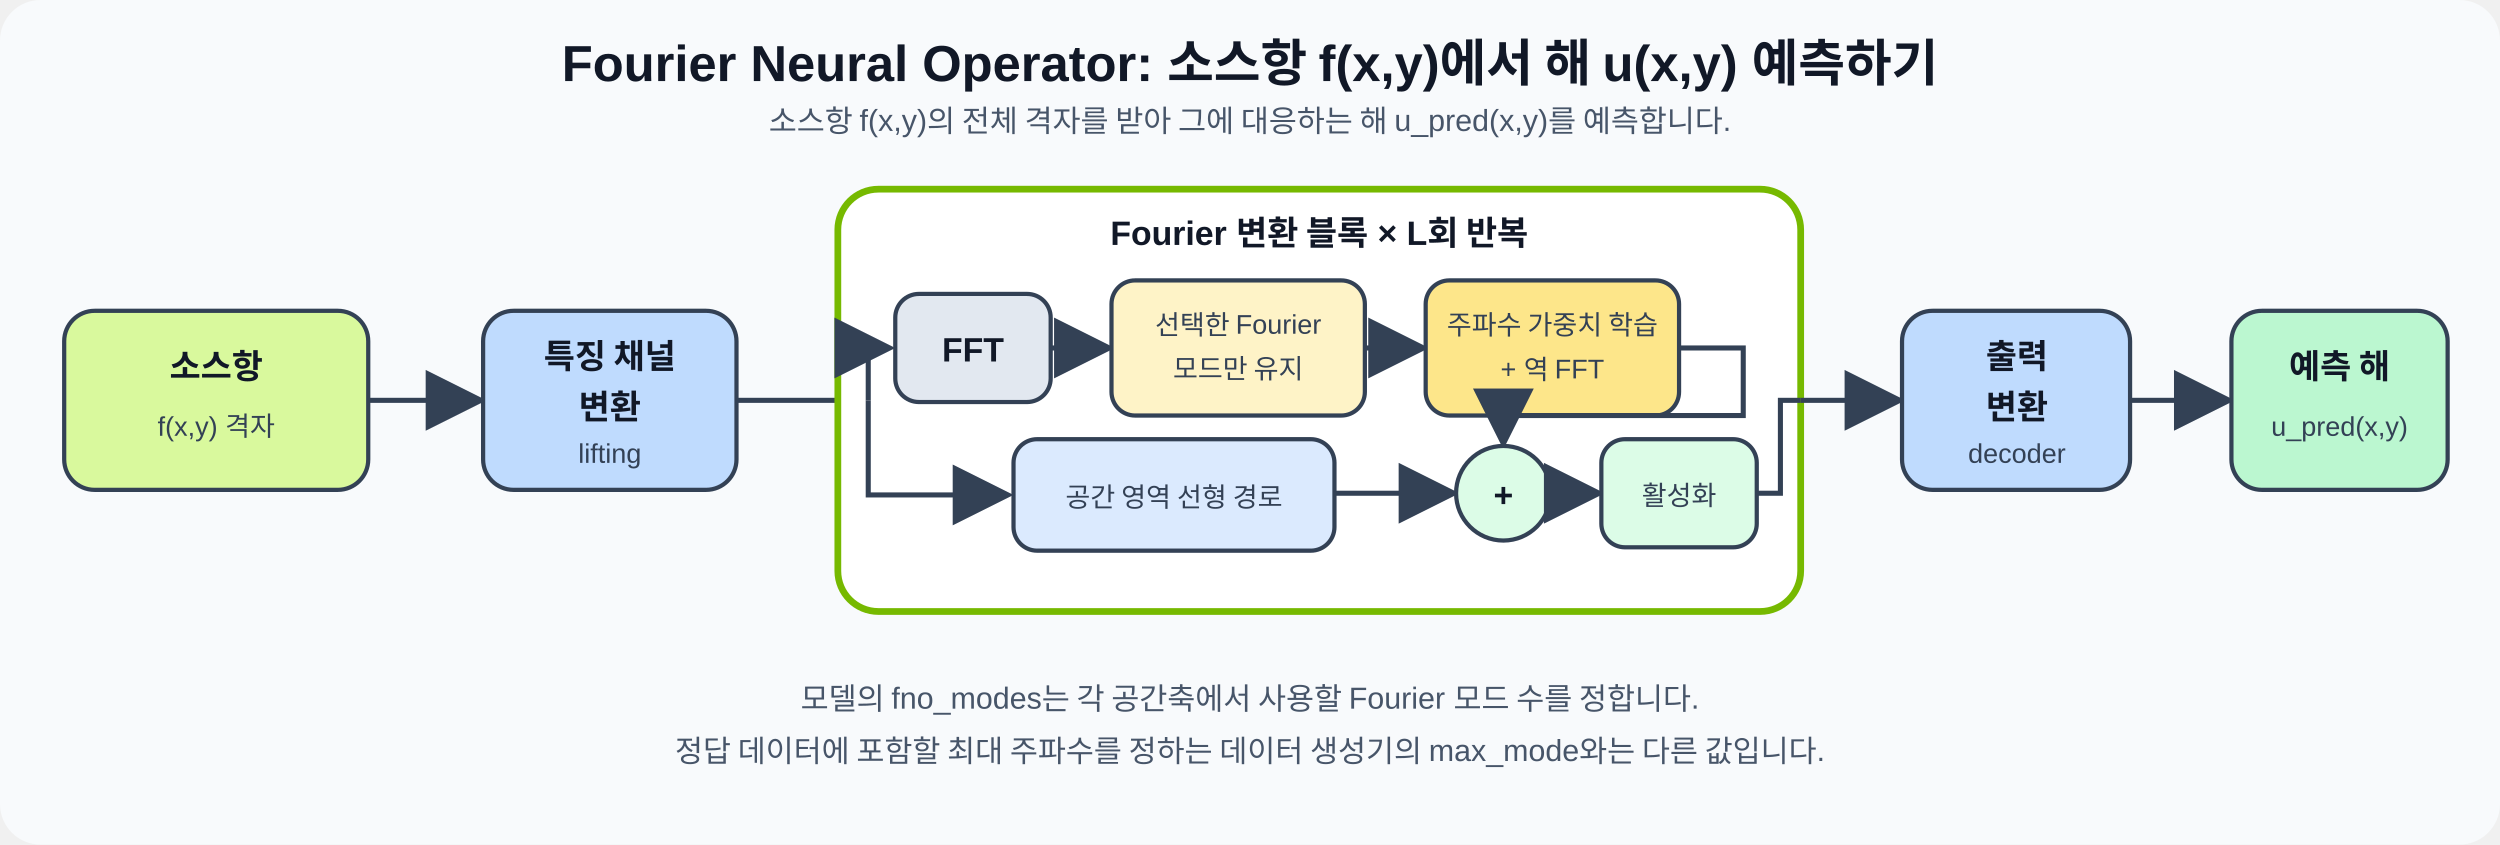
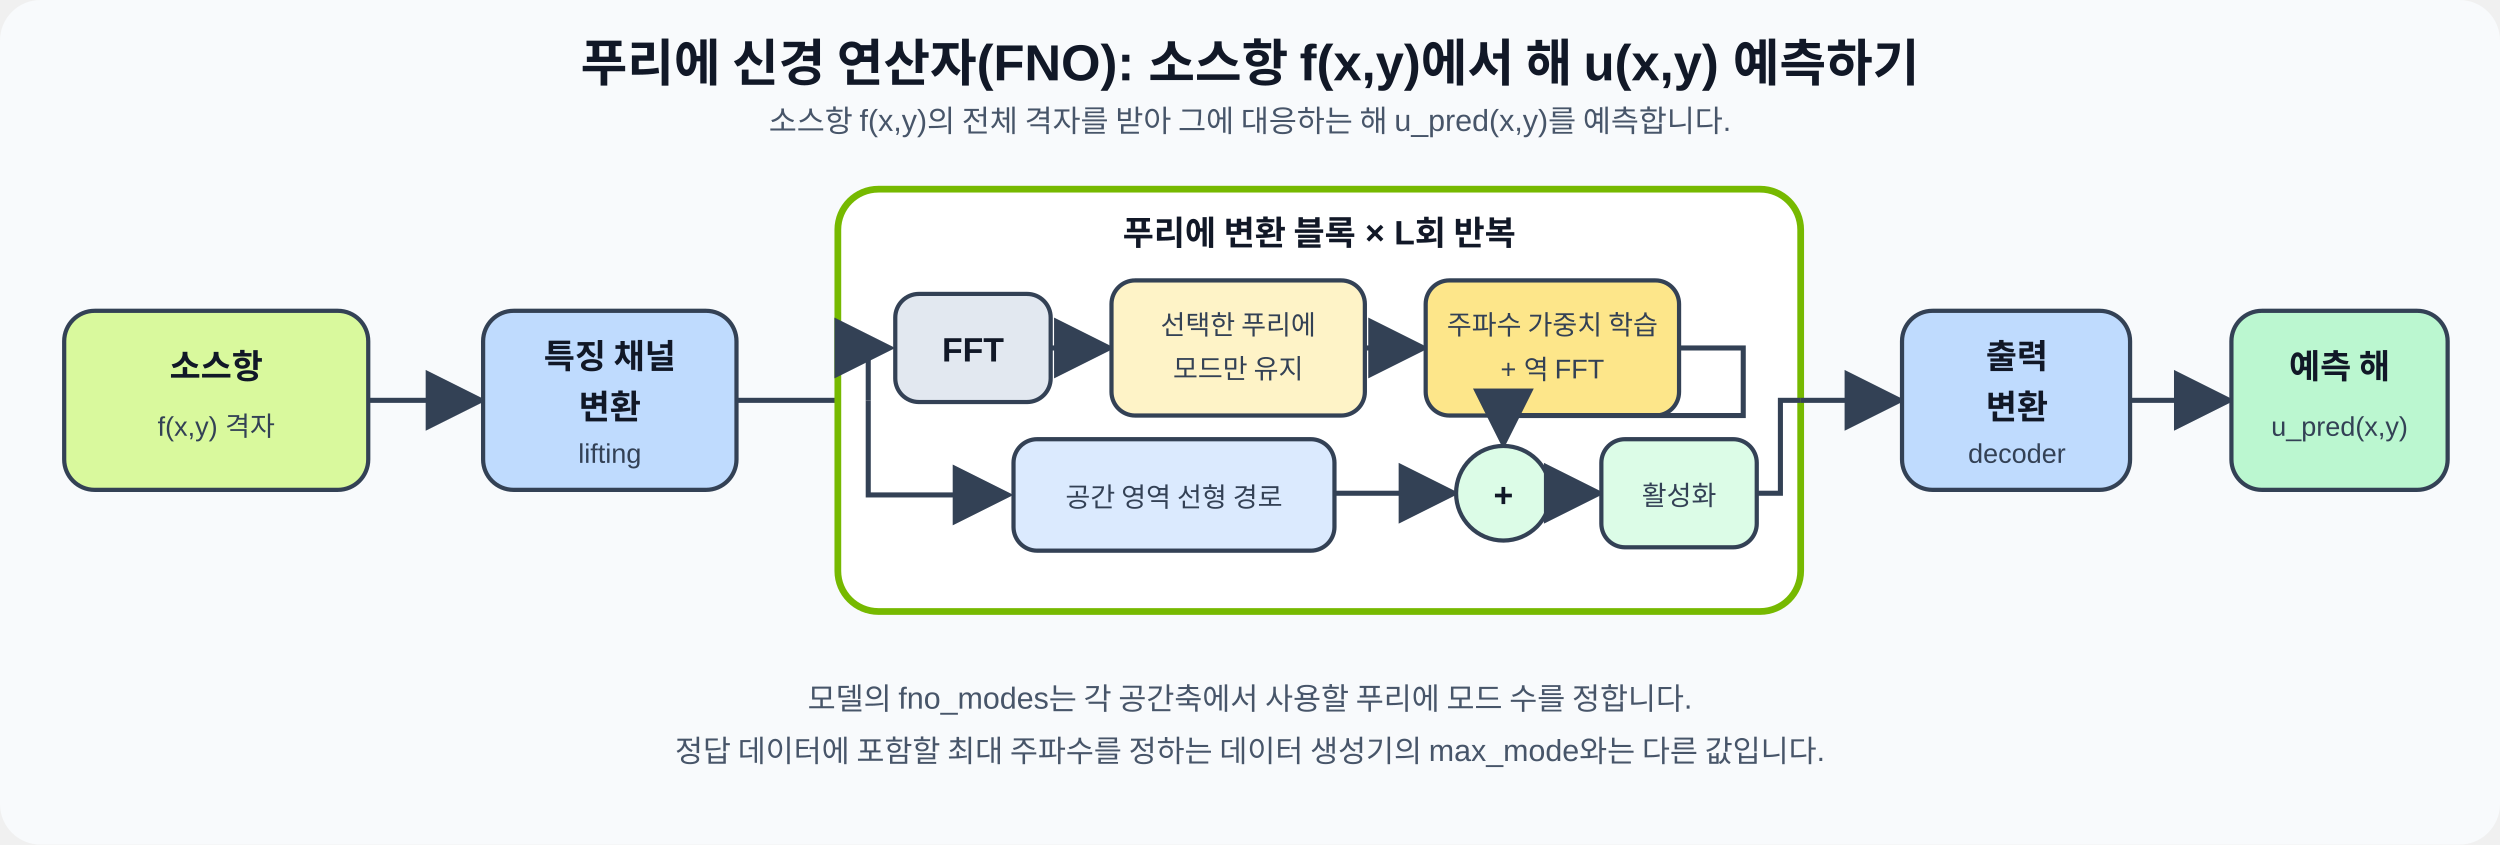
<svg xmlns="http://www.w3.org/2000/svg" width="1480" height="500" viewBox="0 0 1480 500" role="img" aria-labelledby="title desc">
  <defs>
    <marker id="arrow" markerWidth="12" markerHeight="12" refX="10" refY="6" orient="auto">
      <path d="M0,0 L12,6 L0,12 z" fill="#334155" />
    </marker>
    <style>
      .title{font:700 30px Arial,sans-serif;fill:#111827}.sub{font:18px Arial,sans-serif;fill:#475569}
      .label{font:700 20px Arial,sans-serif;fill:#111827}.small{font:16px Arial,sans-serif;fill:#334155}
      .box{stroke:#334155;stroke-width:2.5}.wire{stroke:#334155;stroke-width:3;fill:none}.arrow{stroke:#334155;stroke-width:3;fill:none;marker-end:url(#arrow)}
    </style>
  </defs>
  <rect width="1480" height="500" rx="24" fill="#f8fafc" />
-   <text x="740" y="48" text-anchor="middle" class="title">Fourier Neural Operator: 소스항 f(x,y)에서 해 u(x,y) 예측하기</text>
+   <text x="740" y="48" text-anchor="middle" class="title">푸리에 신경 연산자(FNO): 소스항 f(x,y)에서 해 u(x,y) 예측하기</text>
  <text x="740" y="78" text-anchor="middle" class="sub">소스항 f(x,y)의 전체 격자를 받아 그에 대응하는 해 u_pred(x,y)를 예측합니다.</text>
  <rect x="38" y="184" width="180" height="106" rx="18" fill="#d9f99d" class="box" />
  <text x="128" y="224" text-anchor="middle" class="label">소스항</text>
  <text x="128" y="258" text-anchor="middle" class="small">f(x,y) 격자</text>
  <line x1="218" y1="237" x2="282" y2="237" class="arrow" />
  <rect x="286" y="184" width="150" height="106" rx="18" fill="#bfdbfe" class="box" />
  <text x="361" y="218" text-anchor="middle" class="label">특징 채널</text>
  <text x="361" y="248" text-anchor="middle" class="label">변환</text>
  <text x="361" y="274" text-anchor="middle" class="small">lifting</text>
  <line x1="436" y1="237" x2="514" y2="237" class="wire" />
  <circle cx="514" cy="237" r="5" fill="#334155" />
  <rect x="496" y="112" width="570" height="250" rx="24" fill="#ffffff" stroke="#76b900" stroke-width="4" />
-   <text x="781" y="145" text-anchor="middle" class="label">Fourier 변환 블록 × L회 반복</text>
+   <text x="781" y="145" text-anchor="middle" class="label">푸리에 변환 블록 × L회 반복</text>
  <path d="M514 237 V206 H524" class="arrow" />
  <path d="M514 237 V293 H594" class="arrow" />
  <rect x="530" y="174" width="92" height="64" rx="14" fill="#e2e8f0" class="box" />
  <text x="576" y="214" text-anchor="middle" class="label">FFT</text>
  <line x1="622" y1="206" x2="654" y2="206" class="arrow" />
  <rect x="658" y="166" width="150" height="80" rx="14" fill="#fef3c7" class="box" />
-   <text x="733" y="198" text-anchor="middle" class="small">선택한 Fourier</text>
+   <text x="733" y="198" text-anchor="middle" class="small">선택한 푸리에</text>
  <text x="733" y="224" text-anchor="middle" class="small">모드만 유지</text>
  <line x1="808" y1="206" x2="840" y2="206" class="arrow" />
  <rect x="844" y="166" width="150" height="80" rx="14" fill="#fde68a" class="box" />
  <text x="919" y="198" text-anchor="middle" class="small">주파수 가중치 학습</text>
  <text x="919" y="224" text-anchor="middle" class="small">+ 역 FFT</text>
  <rect x="600" y="260" width="190" height="66" rx="14" fill="#dbeafe" class="box" />
  <text x="695" y="300" text-anchor="middle" class="small">공간 영역 선형 경로</text>
  <path d="M994 206 H1032 V246 H890 V260" class="arrow" />
  <line x1="790" y1="292" x2="858" y2="292" class="arrow" />
  <circle cx="890" cy="292" r="28" fill="#dcfce7" class="box" />
  <text x="890" y="300" text-anchor="middle" class="label">+</text>
  <line x1="918" y1="292" x2="944" y2="292" class="arrow" />
  <rect x="948" y="260" width="92" height="64" rx="14" fill="#dcfce7" class="box" />
  <text x="994" y="299" text-anchor="middle" class="small">활성화</text>
  <path d="M1040 292 H1054 V237 H1066" stroke="#334155" stroke-width="3" fill="none" />
  <line x1="1066" y1="237" x2="1122" y2="237" class="arrow" />
  <rect x="1126" y="184" width="135" height="106" rx="18" fill="#bfdbfe" class="box" />
  <text x="1194" y="218" text-anchor="middle" class="label">출력</text>
  <text x="1194" y="248" text-anchor="middle" class="label">변환</text>
  <text x="1194" y="274" text-anchor="middle" class="small">decoder</text>
  <line x1="1261" y1="237" x2="1317" y2="237" class="arrow" />
  <rect x="1321" y="184" width="128" height="106" rx="18" fill="#bbf7d0" class="box" />
  <text x="1385" y="224" text-anchor="middle" class="label">예측 해</text>
  <text x="1385" y="258" text-anchor="middle" class="small">u_pred(x,y)</text>
-   <text x="740" y="420" text-anchor="middle" class="sub">모델의 fno_modes는 각 공간축에서 사용할 Fourier 모드 수를 정합니다.</text>
+   <text x="740" y="420" text-anchor="middle" class="sub">모델의 fno_modes는 각 공간축에서 사용할 푸리에 모드 수를 정합니다.</text>
  <text x="740" y="451" text-anchor="middle" class="sub">정답 데이터에 포함할 최대 주파수를 정하는 데이터 생성기의 max_mode와는 다른 값입니다.</text>
</svg>
